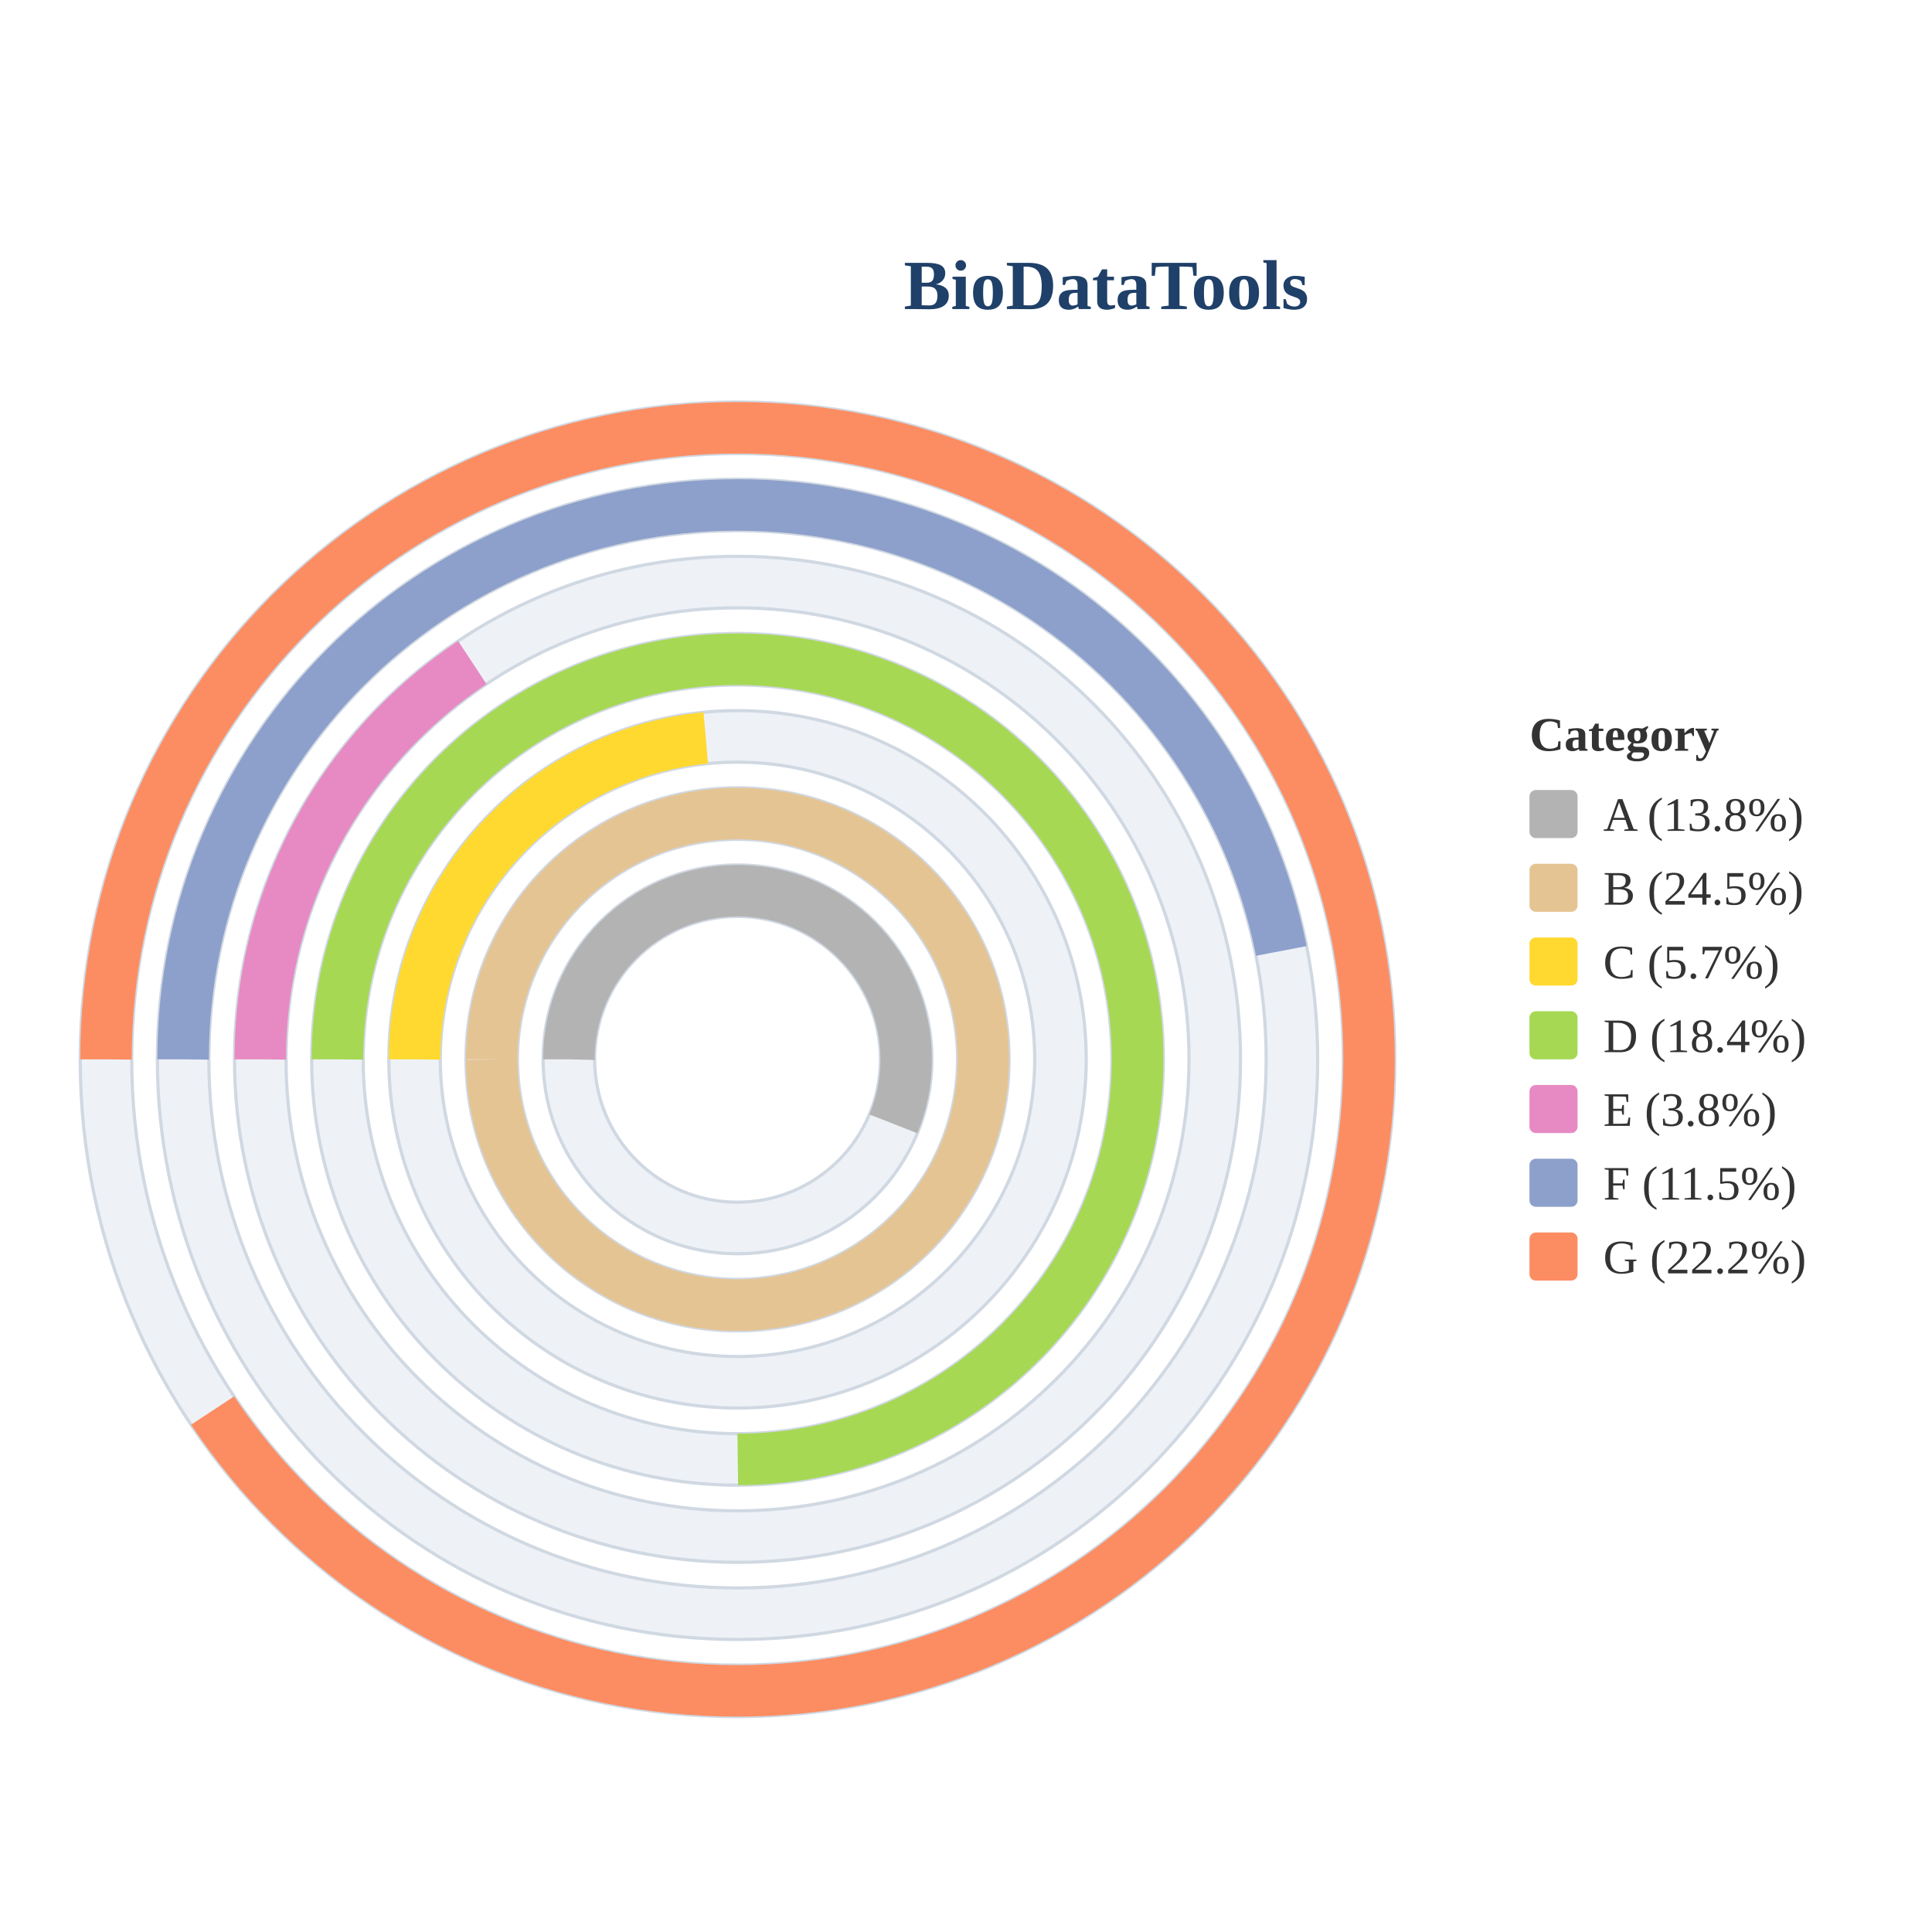
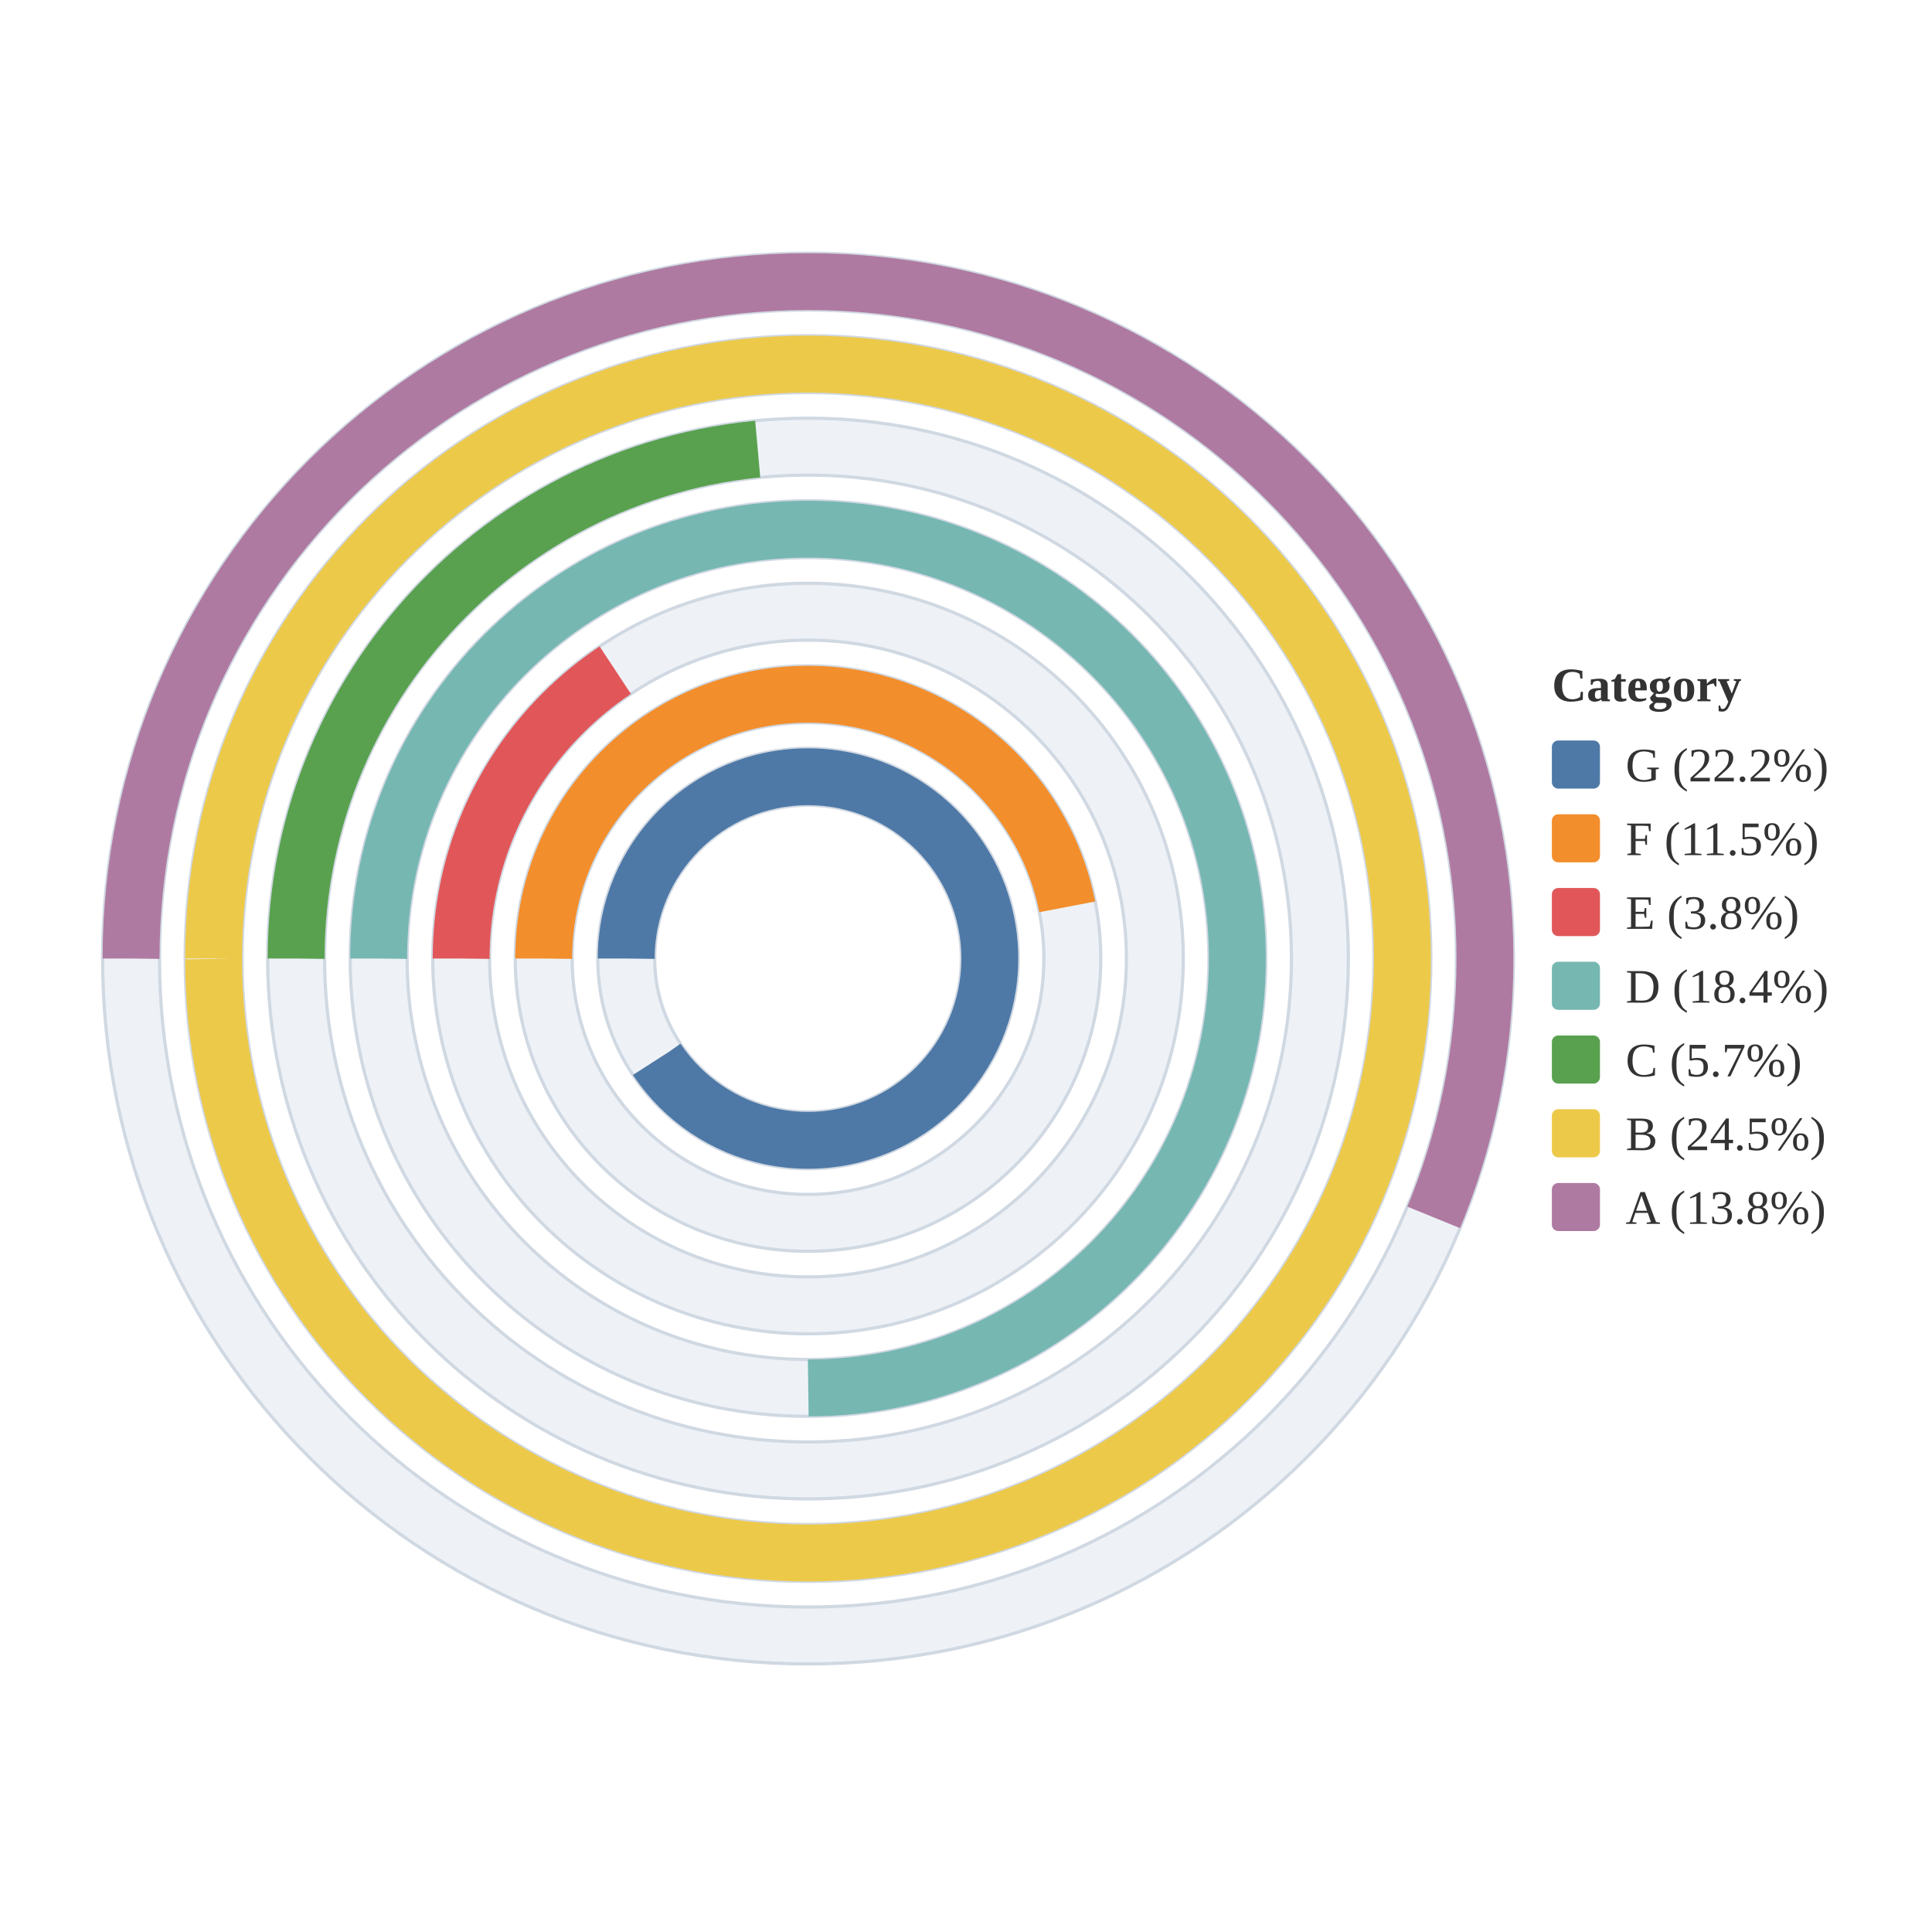
<svg xmlns="http://www.w3.org/2000/svg" width="700" height="700" viewBox="0 0 700 700" style="background: rgb(255, 255, 255); font-family: &quot;Times New Roman&quot;; overflow: hidden; cursor: grab; touch-action: none;">
-   <g class="viewport" transform="translate(-5.783799,-41.36835) scale(1.161704)">
-     <text class="chart-title" x="350" y="132" text-anchor="middle" font-size="22" font-weight="bold" font-style="normal" fill="#1f4068">BioDataTools</text>
-     <g transform="translate(235,366)">
+   <g class="viewport" transform="translate(2.331162,-59.30013) scale(1.161704)">
+     <g transform="translate(250,350)">
      <g class="orbit-tracks">
-         <circle cx="0" cy="0" r="52.596" fill="none" stroke="#eef2f7" stroke-width="16.062" />
-         <circle cx="0" cy="0" r="60.627" fill="none" stroke="#d0d8e2" stroke-width="1" />
-         <circle cx="0" cy="0" r="44.565" fill="none" stroke="#d0d8e2" stroke-width="1" />
-         <circle cx="0" cy="0" r="76.658" fill="none" stroke="#eef2f7" stroke-width="16.062" />
-         <circle cx="0" cy="0" r="84.689" fill="none" stroke="#d0d8e2" stroke-width="1" />
-         <circle cx="0" cy="0" r="68.627" fill="none" stroke="#d0d8e2" stroke-width="1" />
-         <circle cx="0" cy="0" r="100.72" fill="none" stroke="#eef2f7" stroke-width="16.062" />
-         <circle cx="0" cy="0" r="108.752" fill="none" stroke="#d0d8e2" stroke-width="1" />
-         <circle cx="0" cy="0" r="92.689" fill="none" stroke="#d0d8e2" stroke-width="1" />
-         <circle cx="0" cy="0" r="124.783" fill="none" stroke="#eef2f7" stroke-width="16.062" />
-         <circle cx="0" cy="0" r="132.814" fill="none" stroke="#d0d8e2" stroke-width="1" />
-         <circle cx="0" cy="0" r="116.752" fill="none" stroke="#d0d8e2" stroke-width="1" />
-         <circle cx="0" cy="0" r="148.845" fill="none" stroke="#eef2f7" stroke-width="16.062" />
-         <circle cx="0" cy="0" r="156.876" fill="none" stroke="#d0d8e2" stroke-width="1" />
-         <circle cx="0" cy="0" r="140.814" fill="none" stroke="#d0d8e2" stroke-width="1" />
-         <circle cx="0" cy="0" r="172.907" fill="none" stroke="#eef2f7" stroke-width="16.062" />
-         <circle cx="0" cy="0" r="180.938" fill="none" stroke="#d0d8e2" stroke-width="1" />
-         <circle cx="0" cy="0" r="164.876" fill="none" stroke="#d0d8e2" stroke-width="1" />
-         <circle cx="0" cy="0" r="196.969" fill="none" stroke="#eef2f7" stroke-width="16.062" />
-         <circle cx="0" cy="0" r="205" fill="none" stroke="#d0d8e2" stroke-width="1" />
-         <circle cx="0" cy="0" r="188.938" fill="none" stroke="#d0d8e2" stroke-width="1" />
+         <circle cx="0" cy="0" r="56.696" fill="none" stroke="#eef2f7" stroke-width="17.739" />
+         <circle cx="0" cy="0" r="65.565" fill="none" stroke="#d0d8e2" stroke-width="1" />
+         <circle cx="0" cy="0" r="47.826" fill="none" stroke="#d0d8e2" stroke-width="1" />
+         <circle cx="0" cy="0" r="82.435" fill="none" stroke="#eef2f7" stroke-width="17.739" />
+         <circle cx="0" cy="0" r="91.304" fill="none" stroke="#d0d8e2" stroke-width="1" />
+         <circle cx="0" cy="0" r="73.565" fill="none" stroke="#d0d8e2" stroke-width="1" />
+         <circle cx="0" cy="0" r="108.174" fill="none" stroke="#eef2f7" stroke-width="17.739" />
+         <circle cx="0" cy="0" r="117.043" fill="none" stroke="#d0d8e2" stroke-width="1" />
+         <circle cx="0" cy="0" r="99.304" fill="none" stroke="#d0d8e2" stroke-width="1" />
+         <circle cx="0" cy="0" r="133.913" fill="none" stroke="#eef2f7" stroke-width="17.739" />
+         <circle cx="0" cy="0" r="142.783" fill="none" stroke="#d0d8e2" stroke-width="1" />
+         <circle cx="0" cy="0" r="125.043" fill="none" stroke="#d0d8e2" stroke-width="1" />
+         <circle cx="0" cy="0" r="159.652" fill="none" stroke="#eef2f7" stroke-width="17.739" />
+         <circle cx="0" cy="0" r="168.522" fill="none" stroke="#d0d8e2" stroke-width="1" />
+         <circle cx="0" cy="0" r="150.783" fill="none" stroke="#d0d8e2" stroke-width="1" />
+         <circle cx="0" cy="0" r="185.391" fill="none" stroke="#eef2f7" stroke-width="17.739" />
+         <circle cx="0" cy="0" r="194.261" fill="none" stroke="#d0d8e2" stroke-width="1" />
+         <circle cx="0" cy="0" r="176.522" fill="none" stroke="#d0d8e2" stroke-width="1" />
+         <circle cx="0" cy="0" r="211.13" fill="none" stroke="#eef2f7" stroke-width="17.739" />
+         <circle cx="0" cy="0" r="220" fill="none" stroke="#d0d8e2" stroke-width="1" />
+         <circle cx="0" cy="0" r="202.261" fill="none" stroke="#d0d8e2" stroke-width="1" />
      </g>
      <g class="orbit-arcs">
-         <circle cx="0" cy="0" r="52.596" fill="none" stroke="#b3b3b3" stroke-width="16.062" stroke-dasharray="185.891 330.472" stroke-linecap="butt" transform="rotate(-180)" style="cursor: pointer;" />
-         <circle cx="0" cy="0" r="76.658" fill="none" stroke="#e5c494" stroke-width="16.062" stroke-dasharray="481.659 481.659" stroke-linecap="butt" transform="rotate(-180)" style="cursor: pointer;" />
-         <circle cx="0" cy="0" r="100.72" fill="none" stroke="#ffd92f" stroke-width="16.062" stroke-dasharray="148.323 632.846" stroke-linecap="butt" transform="rotate(-180)" style="cursor: pointer;" />
-         <circle cx="0" cy="0" r="124.783" fill="none" stroke="#a6d854" stroke-width="16.062" stroke-dasharray="588.024 784.032" stroke-linecap="butt" transform="rotate(-180)" style="cursor: pointer;" />
-         <circle cx="0" cy="0" r="148.845" fill="none" stroke="#e78ac3" stroke-width="16.062" stroke-dasharray="146.128 935.219" stroke-linecap="butt" transform="rotate(-180)" style="cursor: pointer;" />
-         <circle cx="0" cy="0" r="172.907" fill="none" stroke="#8da0cb" stroke-width="16.062" stroke-dasharray="509.253 1086.406" stroke-linecap="butt" transform="rotate(-180)" style="cursor: pointer;" />
-         <circle cx="0" cy="0" r="196.969" fill="none" stroke="#fc8d62" stroke-width="16.062" stroke-dasharray="1121.568 1237.592" stroke-linecap="butt" transform="rotate(-180)" style="cursor: pointer;" />
+         <circle cx="0" cy="0" r="56.696" fill="none" stroke="#4e79a7" stroke-width="17.739" stroke-dasharray="322.833 356.229" stroke-linecap="butt" transform="rotate(-180)" style="cursor: pointer;" />
+         <circle cx="0" cy="0" r="82.435" fill="none" stroke="#f28e2c" stroke-width="17.739" stroke-dasharray="242.79 517.953" stroke-linecap="butt" transform="rotate(-180)" style="cursor: pointer;" />
+         <circle cx="0" cy="0" r="108.174" fill="none" stroke="#e15759" stroke-width="17.739" stroke-dasharray="106.199 679.677" stroke-linecap="butt" transform="rotate(-180)" style="cursor: pointer;" />
+         <circle cx="0" cy="0" r="133.913" fill="none" stroke="#76b7b2" stroke-width="17.739" stroke-dasharray="631.05 841.4" stroke-linecap="butt" transform="rotate(-180)" style="cursor: pointer;" />
+         <circle cx="0" cy="0" r="159.652" fill="none" stroke="#59a14f" stroke-width="17.739" stroke-dasharray="235.107 1003.124" stroke-linecap="butt" transform="rotate(-180)" style="cursor: pointer;" />
+         <circle cx="0" cy="0" r="185.391" fill="none" stroke="#edc949" stroke-width="17.739" stroke-dasharray="1164.848 1164.848" stroke-linecap="butt" transform="rotate(-180)" style="cursor: pointer;" />
+         <circle cx="0" cy="0" r="211.13" fill="none" stroke="#af7aa1" stroke-width="17.739" stroke-dasharray="746.197 1326.572" stroke-linecap="butt" transform="rotate(-180)" style="cursor: pointer;" />
      </g>
      <g class="orbit-error-bars" />
      <g class="orbit-labels" />
    </g>
    <g class="chart-legend">
      <text x="482" y="264.5" text-anchor="start" dy="0.35em" font-size="15" font-weight="bold" font-style="normal" fill="#333">Category</text>
-       <rect x="482" y="282" width="15" height="15" rx="2" fill="#b3b3b3" />
-       <text x="505" y="289.5" dy="0.35em" font-size="15" font-weight="normal" font-style="normal" fill="#333">A (13.8%)</text>
-       <rect x="482" y="305" width="15" height="15" rx="2" fill="#e5c494" />
-       <text x="505" y="312.5" dy="0.35em" font-size="15" font-weight="normal" font-style="normal" fill="#333">B (24.5%)</text>
-       <rect x="482" y="328" width="15" height="15" rx="2" fill="#ffd92f" />
-       <text x="505" y="335.5" dy="0.35em" font-size="15" font-weight="normal" font-style="normal" fill="#333">C (5.7%)</text>
-       <rect x="482" y="351" width="15" height="15" rx="2" fill="#a6d854" />
+       <rect x="482" y="282" width="15" height="15" rx="2" fill="#4e79a7" />
+       <text x="505" y="289.5" dy="0.35em" font-size="15" font-weight="normal" font-style="normal" fill="#333">G (22.2%)</text>
+       <rect x="482" y="305" width="15" height="15" rx="2" fill="#f28e2c" />
+       <text x="505" y="312.5" dy="0.35em" font-size="15" font-weight="normal" font-style="normal" fill="#333">F (11.5%)</text>
+       <rect x="482" y="328" width="15" height="15" rx="2" fill="#e15759" />
+       <text x="505" y="335.5" dy="0.35em" font-size="15" font-weight="normal" font-style="normal" fill="#333">E (3.8%)</text>
+       <rect x="482" y="351" width="15" height="15" rx="2" fill="#76b7b2" />
      <text x="505" y="358.5" dy="0.35em" font-size="15" font-weight="normal" font-style="normal" fill="#333">D (18.4%)</text>
-       <rect x="482" y="374" width="15" height="15" rx="2" fill="#e78ac3" />
-       <text x="505" y="381.5" dy="0.35em" font-size="15" font-weight="normal" font-style="normal" fill="#333">E (3.8%)</text>
-       <rect x="482" y="397" width="15" height="15" rx="2" fill="#8da0cb" />
-       <text x="505" y="404.5" dy="0.35em" font-size="15" font-weight="normal" font-style="normal" fill="#333">F (11.5%)</text>
-       <rect x="482" y="420" width="15" height="15" rx="2" fill="#fc8d62" />
-       <text x="505" y="427.5" dy="0.35em" font-size="15" font-weight="normal" font-style="normal" fill="#333">G (22.2%)</text>
+       <rect x="482" y="374" width="15" height="15" rx="2" fill="#59a14f" />
+       <text x="505" y="381.5" dy="0.35em" font-size="15" font-weight="normal" font-style="normal" fill="#333">C (5.7%)</text>
+       <rect x="482" y="397" width="15" height="15" rx="2" fill="#edc949" />
+       <text x="505" y="404.5" dy="0.35em" font-size="15" font-weight="normal" font-style="normal" fill="#333">B (24.5%)</text>
+       <rect x="482" y="420" width="15" height="15" rx="2" fill="#af7aa1" />
+       <text x="505" y="427.5" dy="0.35em" font-size="15" font-weight="normal" font-style="normal" fill="#333">A (13.8%)</text>
    </g>
  </g>
</svg>
